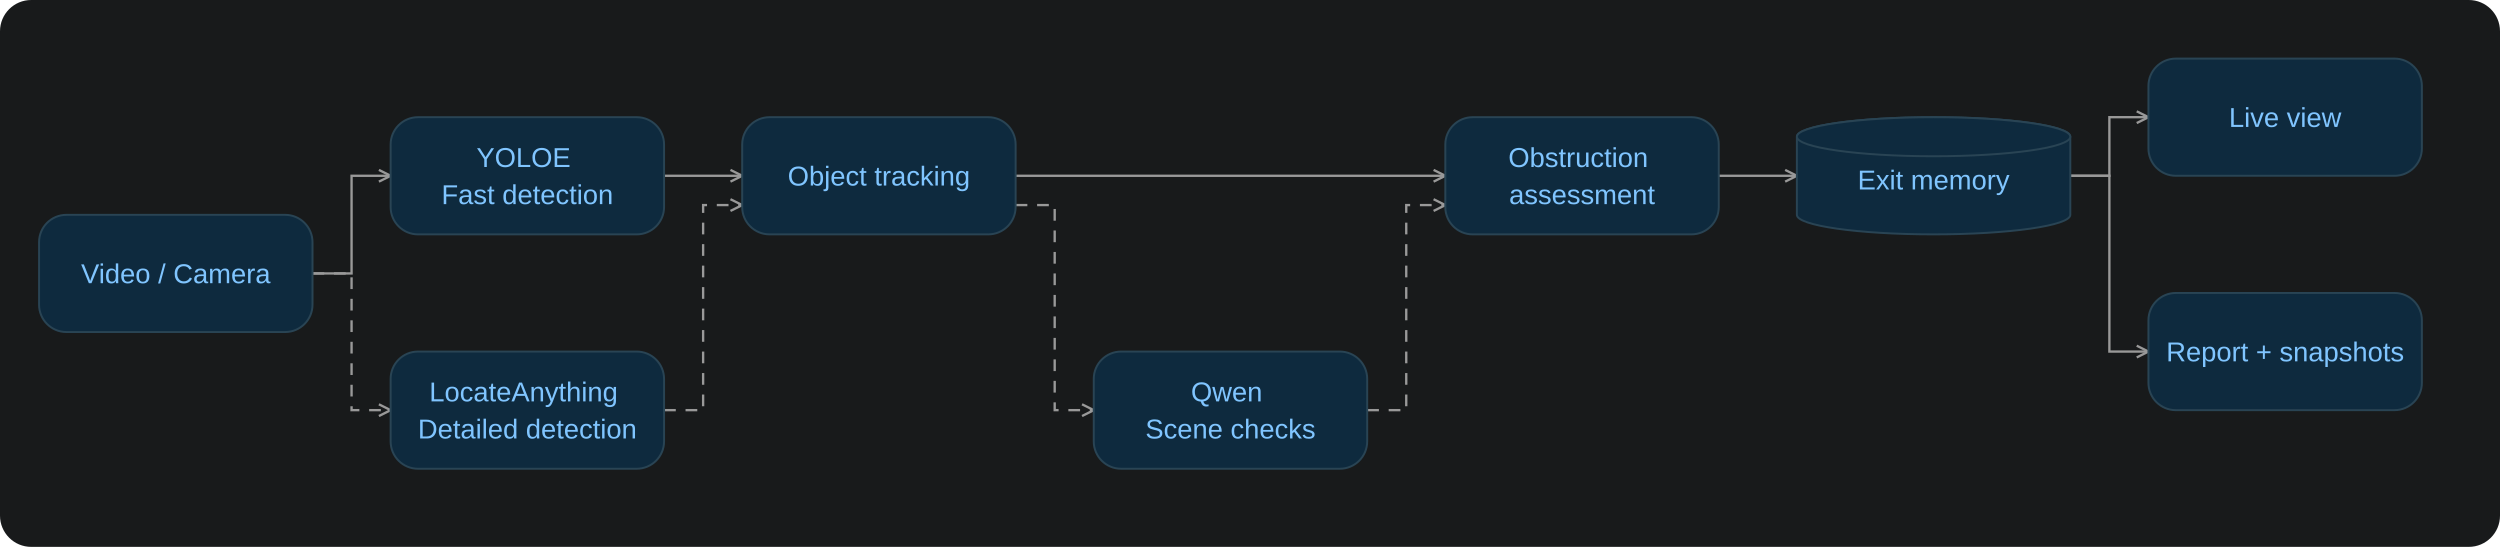
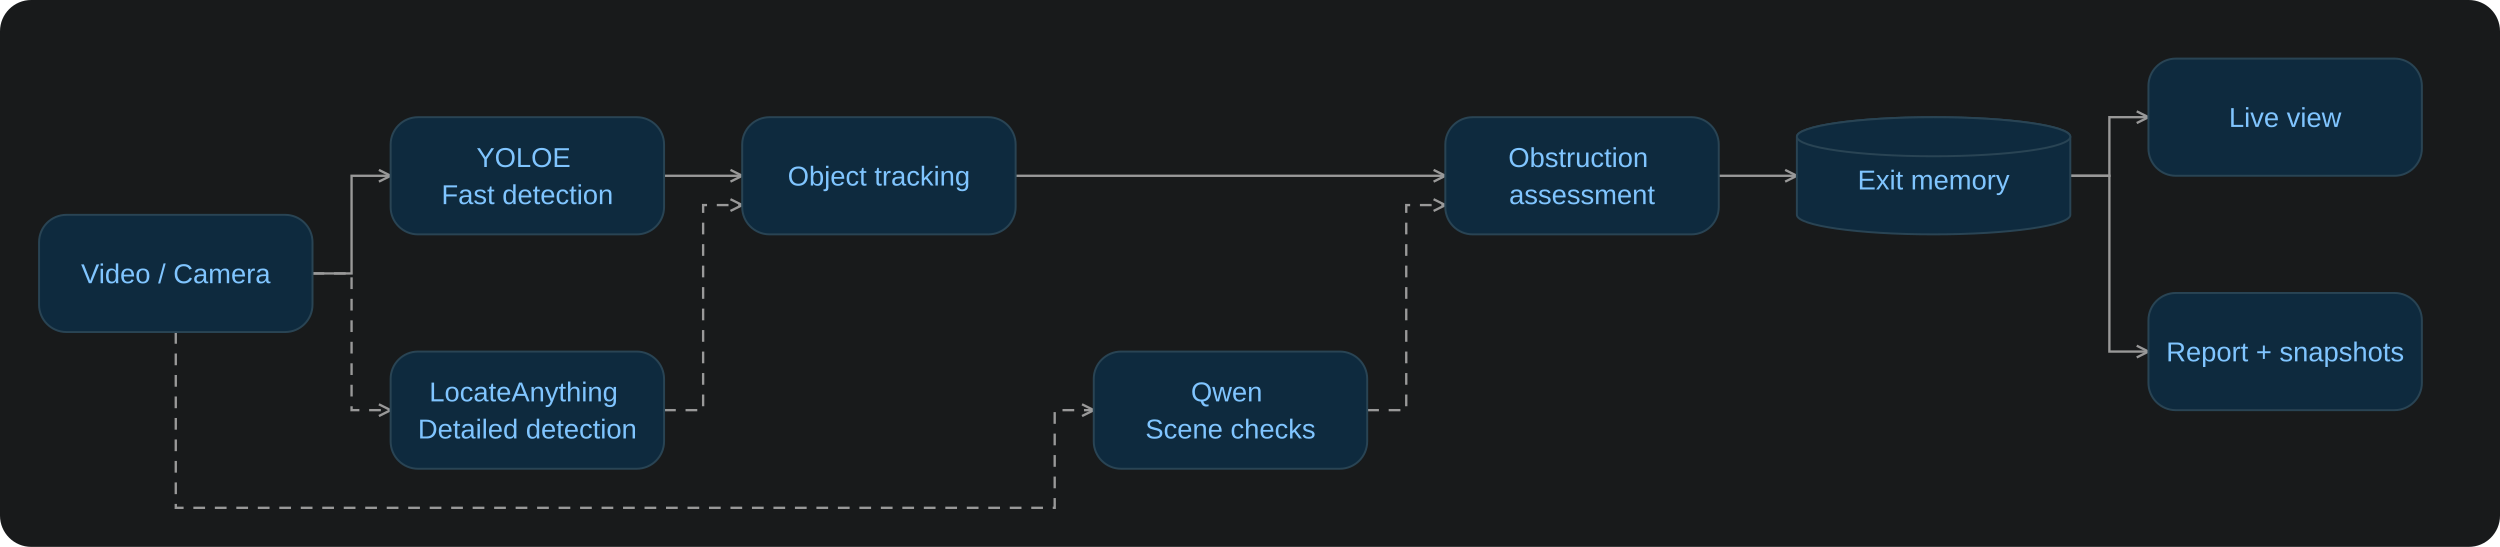
<svg xmlns="http://www.w3.org/2000/svg" width="1280" height="280" viewBox="0 0 1280 280" role="img" aria-labelledby="title desc">
  <defs>
    <marker id="arrow" markerWidth="8" markerHeight="8" refX="7" refY="4" orient="auto" markerUnits="userSpaceOnUse">
      <path d="M1 1 L7 4 L1 7" fill="none" stroke="#999" stroke-width="1.2" />
    </marker>
  </defs>
  <rect width="1280" height="280" rx="16" fill="#181a1b" />
  <g fill="none" stroke="#999" stroke-width="1.2" marker-end="url(#arrow)">
    <path d="M160 140 H180 V90 H200" />
    <path d="M160 140 H180 V210 H200" stroke-dasharray="6 5" />
    <path d="M340 90 H380" />
    <path d="M340 210 H360 V105 H380" stroke-dasharray="6 5" />
    <path d="M520 90 H740" />
-     <path d="M520 105 H540 V210 H560" stroke-dasharray="6 5" />
+     <path d="M90 170 V260 H540 V210 H560" stroke-dasharray="6 5" />
    <path d="M700 210 H720 V105 H740" stroke-dasharray="6 5" />
    <path d="M880 90 H920" />
    <path d="M1060 90 H1080 V60 H1100" />
    <path d="M1060 90 H1080 V180 H1100" />
  </g>
  <rect x="20" y="110" width="140" height="60" rx="14" fill="#0e2a3e" stroke="#294454" />
  <text text-anchor="middle" fill="#80c5ff" font-family="Arial, Helvetica, sans-serif" font-size="14" font-weight="500">
    <tspan x="90" y="145">Video / Camera</tspan>
  </text>
  <rect x="200" y="60" width="140" height="60" rx="14" fill="#0e2a3e" stroke="#294454" />
  <text text-anchor="middle" fill="#80c5ff" font-family="Arial, Helvetica, sans-serif" font-size="14" font-weight="500">
    <tspan x="270" y="85.5">YOLOE</tspan>
    <tspan x="270" y="104.5">Fast detection</tspan>
  </text>
  <rect x="200" y="180" width="140" height="60" rx="14" fill="#0e2a3e" stroke="#294454" />
  <text text-anchor="middle" fill="#80c5ff" font-family="Arial, Helvetica, sans-serif" font-size="14" font-weight="500">
    <tspan x="270" y="205.5">LocateAnything</tspan>
    <tspan x="270" y="224.5">Detailed detection</tspan>
  </text>
  <rect x="380" y="60" width="140" height="60" rx="14" fill="#0e2a3e" stroke="#294454" />
  <text text-anchor="middle" fill="#80c5ff" font-family="Arial, Helvetica, sans-serif" font-size="14" font-weight="500">
    <tspan x="450" y="95">Object tracking</tspan>
  </text>
  <rect x="560" y="180" width="140" height="60" rx="14" fill="#0e2a3e" stroke="#294454" />
  <text text-anchor="middle" fill="#80c5ff" font-family="Arial, Helvetica, sans-serif" font-size="14" font-weight="500">
    <tspan x="630" y="205.5">Qwen</tspan>
    <tspan x="630" y="224.5">Scene checks</tspan>
  </text>
  <rect x="740" y="60" width="140" height="60" rx="14" fill="#0e2a3e" stroke="#294454" />
  <text text-anchor="middle" fill="#80c5ff" font-family="Arial, Helvetica, sans-serif" font-size="14" font-weight="500">
    <tspan x="810" y="85.5">Obstruction</tspan>
    <tspan x="810" y="104.5">assessment</tspan>
  </text>
  <rect x="1100" y="30" width="140" height="60" rx="14" fill="#0e2a3e" stroke="#294454" />
  <text text-anchor="middle" fill="#80c5ff" font-family="Arial, Helvetica, sans-serif" font-size="14" font-weight="500">
    <tspan x="1170" y="65">Live view</tspan>
  </text>
  <rect x="1100" y="150" width="140" height="60" rx="14" fill="#0e2a3e" stroke="#294454" />
  <text text-anchor="middle" fill="#80c5ff" font-family="Arial, Helvetica, sans-serif" font-size="14" font-weight="500">
    <tspan x="1170" y="185">Report + snapshots</tspan>
  </text>
  <path d="M920 70 A70 10 0 0 1 1060 70 V110 A70 10 0 0 1 920 110 Z" fill="#0e2a3e" stroke="#294454" />
  <ellipse cx="990" cy="70" rx="70" ry="10" fill="#0e2a3e" stroke="#294454" />
  <text text-anchor="middle" fill="#80c5ff" font-family="Arial, Helvetica, sans-serif" font-size="14" font-weight="500">
    <tspan x="990" y="97">Exit memory</tspan>
  </text>
</svg>
